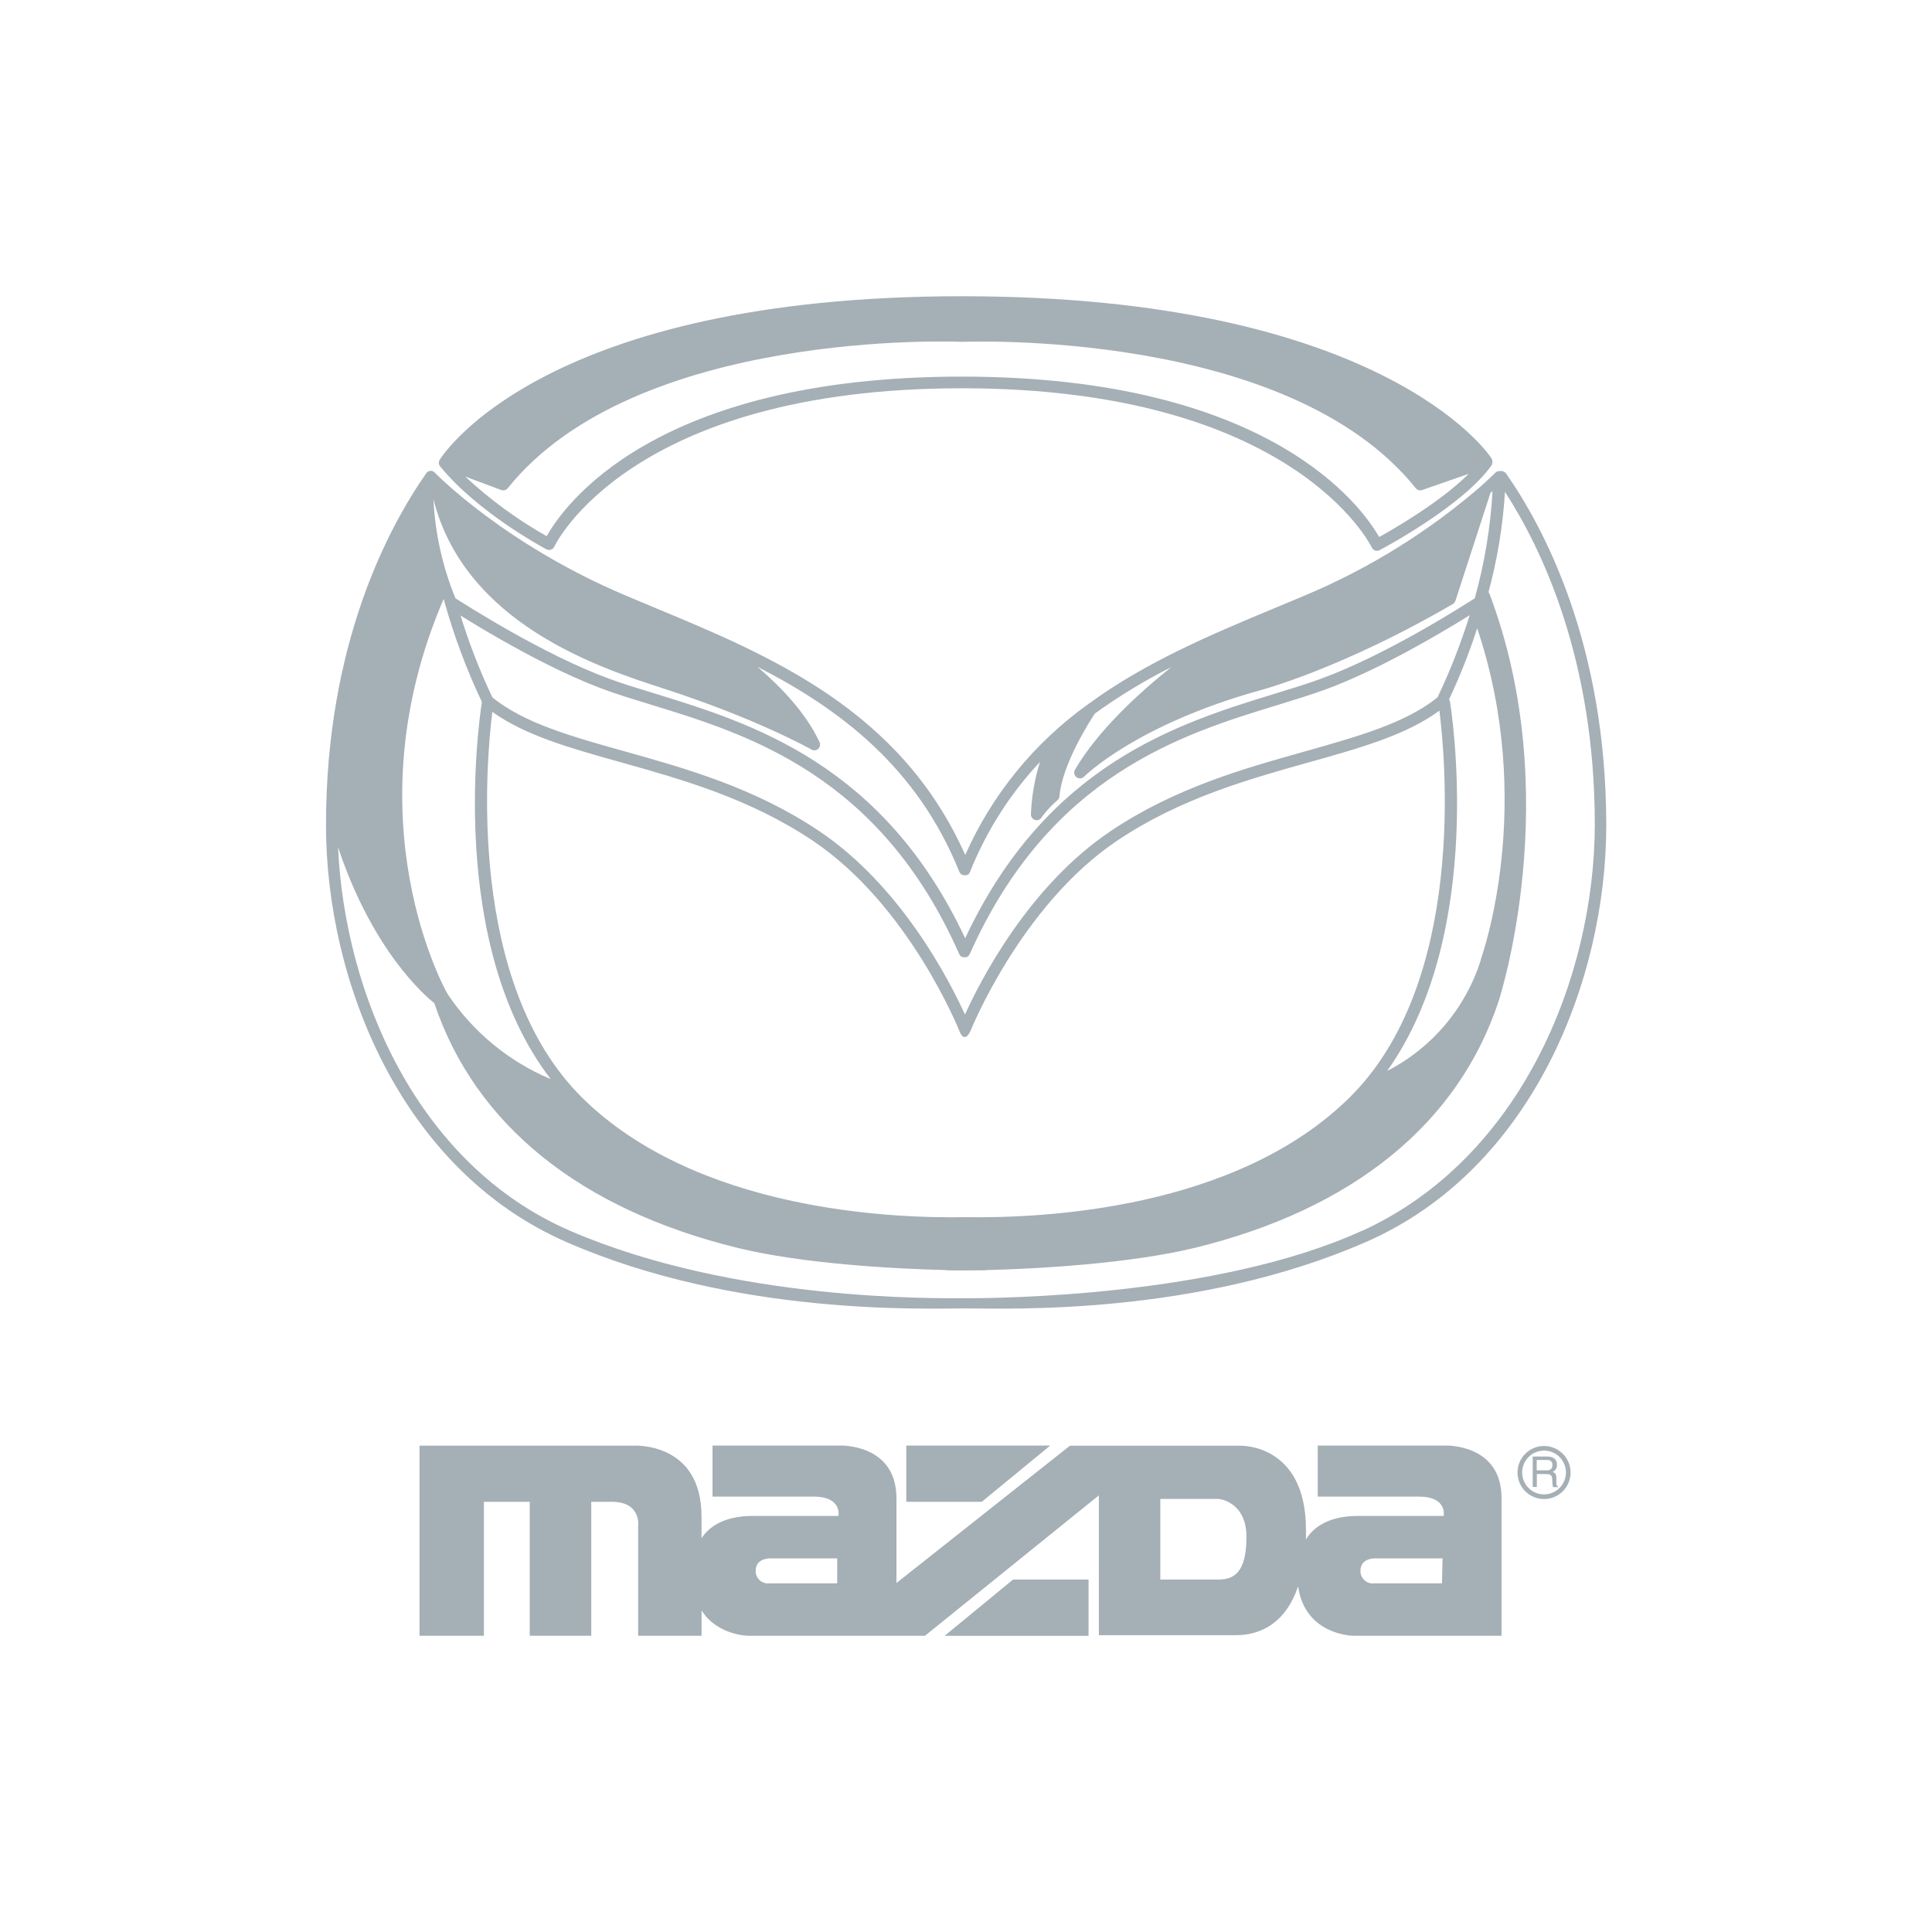
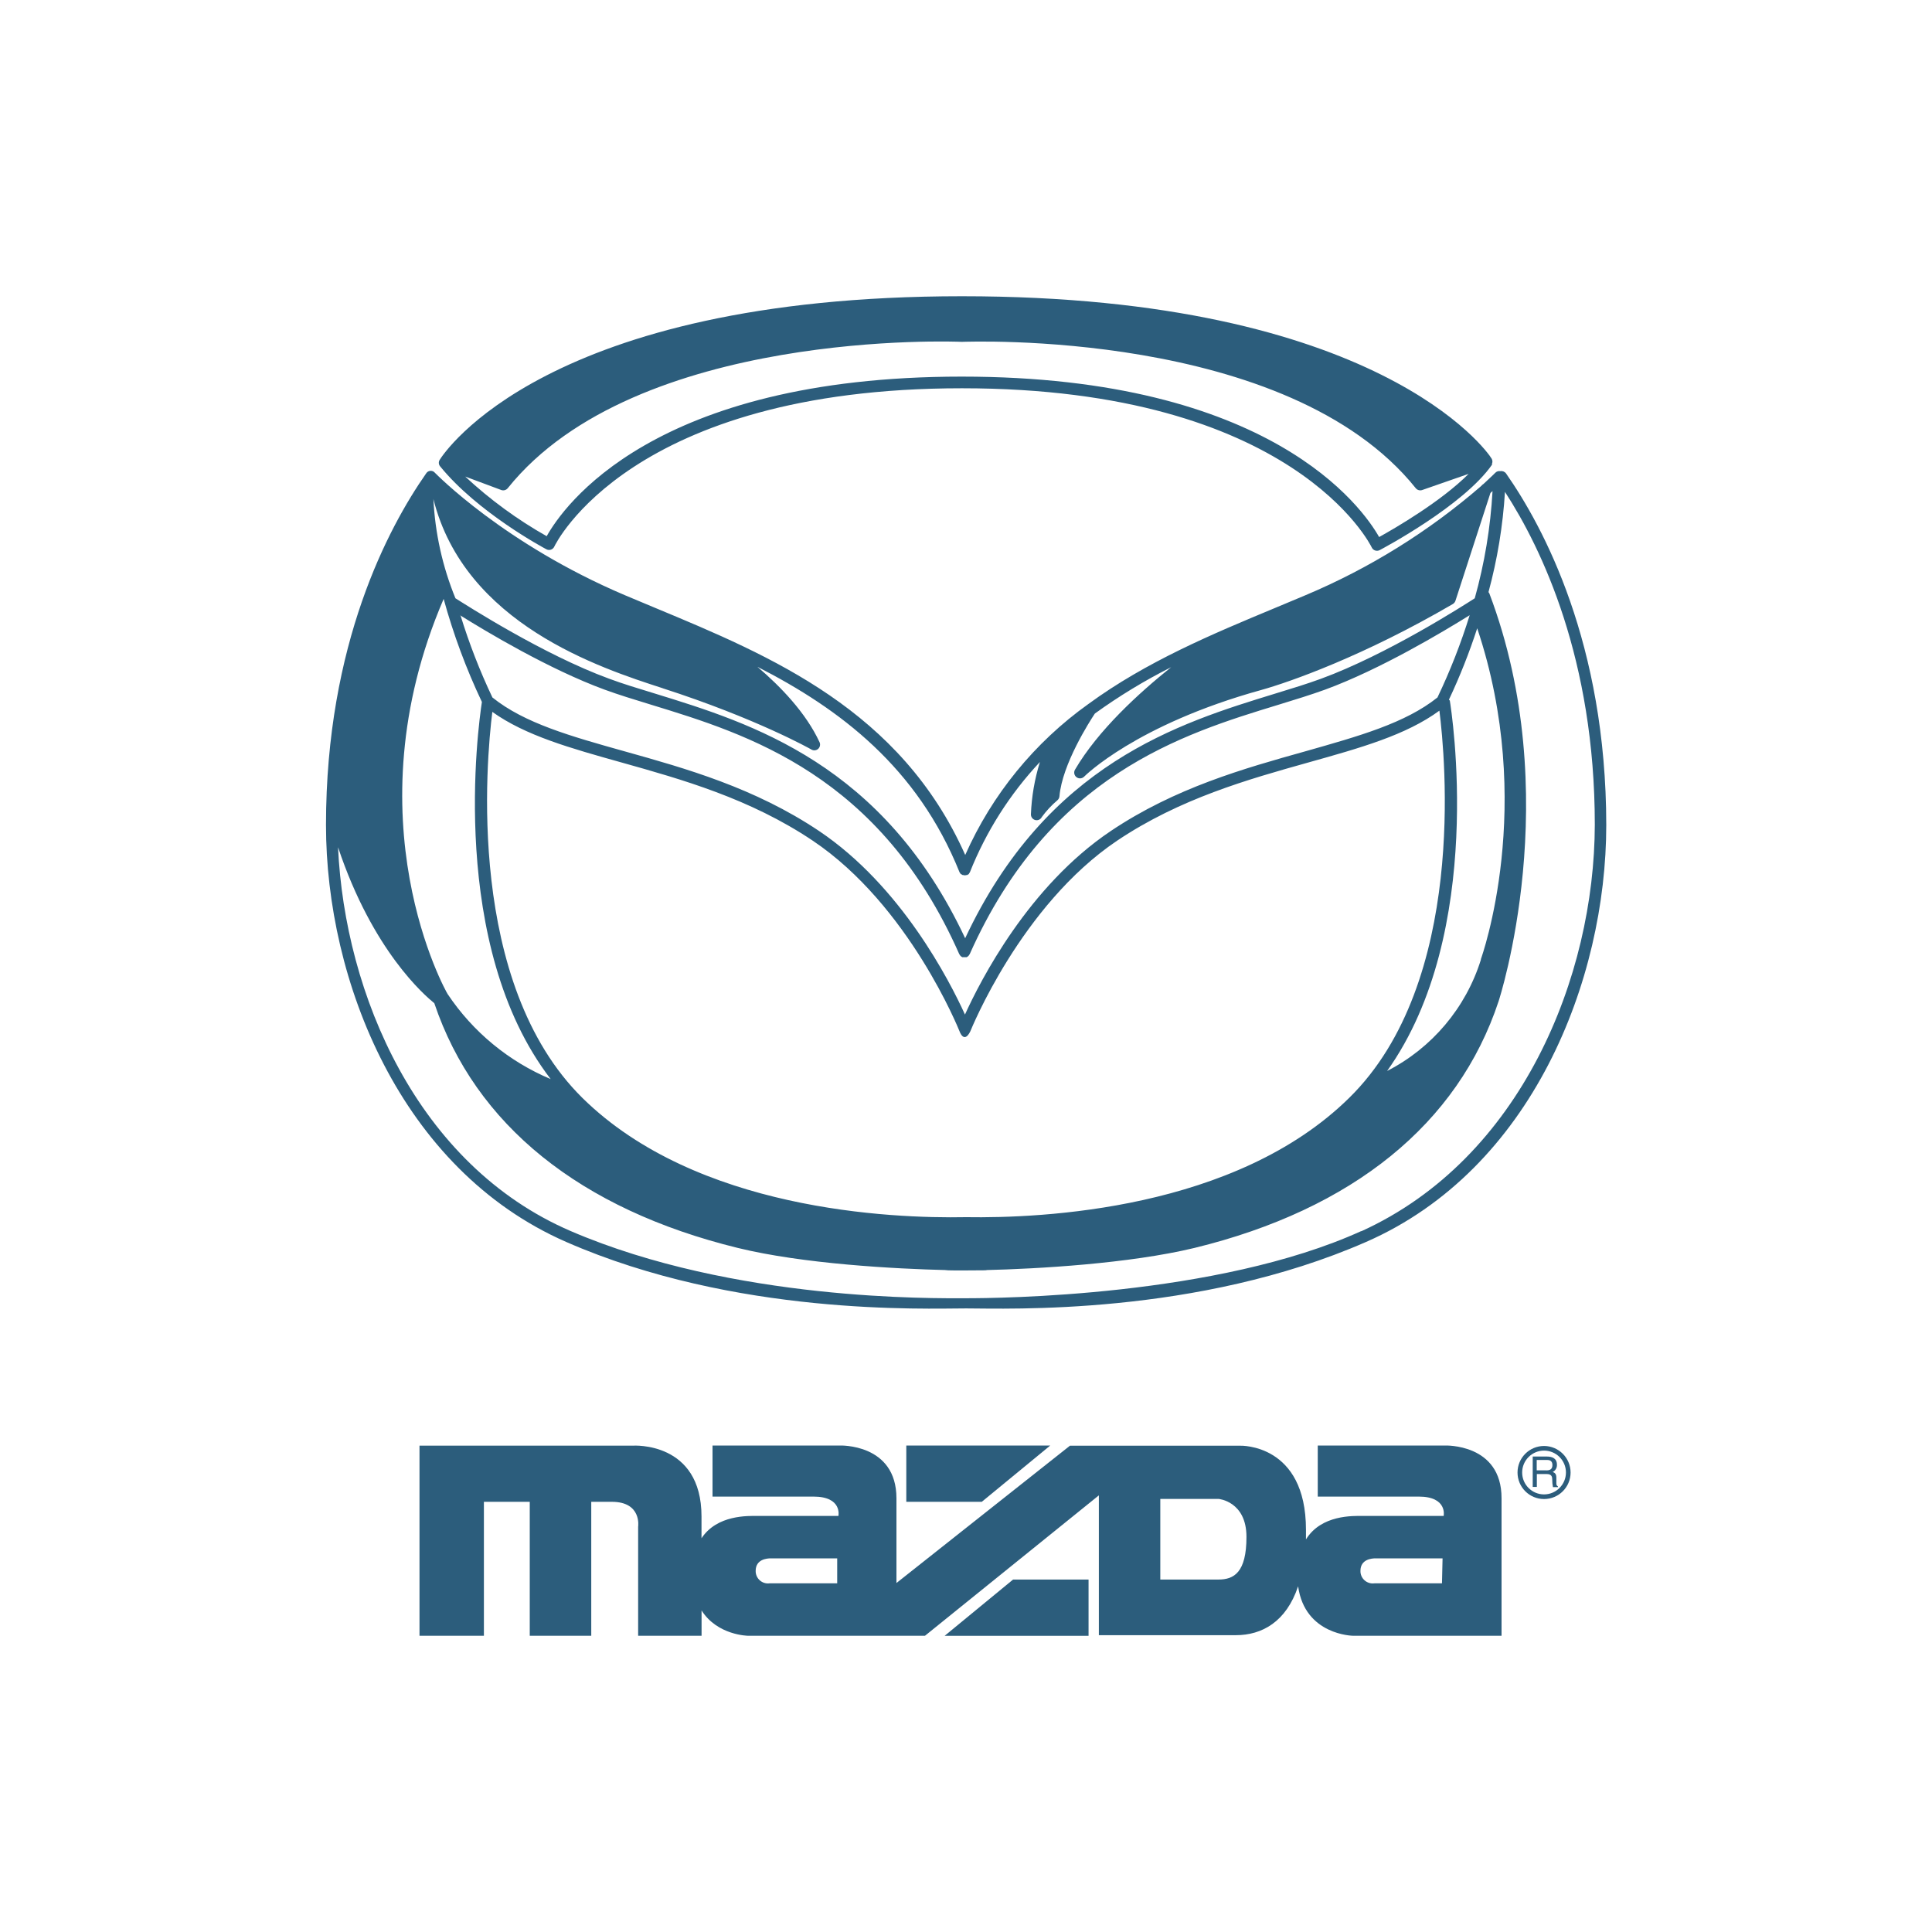
<svg xmlns="http://www.w3.org/2000/svg" id="Capa_1" data-name="Capa 1" viewBox="0 0 300 300">
  <defs>
-     <style>.cls-1{fill:#a5afb6;fill-rule:evenodd;}</style>
+     <style>.cls-1{fill:#2c5d7c;fill-rule:evenodd;}</style>
  </defs>
  <path class="cls-1" d="M84.84,85.29a.88.88,0,0,0,.71.06.91.91,0,0,0,.53-.49c.11-.24,11.74-24.57,63.29-24.57S212.88,84.74,213,85a1,1,0,0,0,.18.26.9.9,0,0,0,1.06.16c.53-.28,13-6.9,17.44-13.26,0,0,0-.05,0-.07l0-.1a.9.9,0,0,0,.06-.22s0-.06,0-.09a.84.84,0,0,0-.05-.31v0l0,0a.69.69,0,0,0-.07-.15C231,70.11,214,46,149.37,46S68.92,70.37,68.27,71.41a.85.85,0,0,0,.07,1C74.17,79.58,84.4,85.06,84.84,85.29Zm-7-9.2a.9.9,0,0,0,1-.28c19.91-24.83,70-22.76,70.46-22.73h.09c.5,0,50.56-2.09,70.45,22.73a.9.9,0,0,0,1,.28l7.21-2.51c-4.33,4.34-11.52,8.49-13.9,9.81-2.57-4.54-16.83-24.91-64.81-24.91S87.44,78.7,84.89,83.26A66.63,66.63,0,0,1,72.24,74Z" />
  <path class="cls-1" d="M150,189c-.06,0-.17,0,0,0Z" />
  <path class="cls-1" d="M150,189h0C150.17,189,150.06,189,150,189Z" />
  <path class="cls-1" d="M233.86,73.52a.91.91,0,0,0-.89-.36.88.88,0,0,0-.79.26s-.66.67-1.85,1.75a.86.86,0,0,0-.3.27,102,102,0,0,1-27.35,17l-4.78,2c-9.61,4-19.9,8.29-28.9,14.88h0a57.36,57.36,0,0,0-19.12,23.44c-10-22.47-30.17-30.89-48.05-38.33l-4.78-2c-18.84-8-29.39-18.91-29.5-19a.84.84,0,0,0-1.39.1c-5.8,8.3-15.54,26.41-15.54,54.58,0,24.11,11.53,53.47,37.3,64.74,26.32,11.52,55.73,10.32,62.1,10.32s35.78,1.2,62.1-10.32c25.77-11.27,37.3-40.63,37.3-64.74C249.4,99.93,239.66,81.82,233.86,73.52Zm-131,33.34c14.64,4.72,23.06,9.48,23.14,9.53a.89.89,0,0,0,1.06-.12.9.9,0,0,0,.21-1c-2.12-4.59-6.08-8.68-9.66-11.73,12.82,6.55,24.84,15.61,31.39,31.91h0a1.07,1.07,0,0,0,.15.22l.05.07.07,0a.74.74,0,0,0,.22.14h0a.5.5,0,0,0,.12,0,.6.6,0,0,0,.43,0,.5.5,0,0,0,.12,0h0a.74.74,0,0,0,.22-.14l.07,0,0-.07a1.07,1.07,0,0,0,.15-.22h0a54.49,54.49,0,0,1,10.88-17.13,31.45,31.45,0,0,0-1.4,8.14.9.9,0,0,0,.69.88.89.89,0,0,0,1-.47,15.11,15.11,0,0,1,2.44-2.62.91.91,0,0,0,.3-.6c.42-5,4.74-11.71,5.5-12.85a87.28,87.28,0,0,1,11.85-7.2c-5,4-11.34,9.78-14.94,15.92a.9.9,0,0,0,1.42,1.08c.08-.08,8.05-8.07,27.47-13.45,4.5-1.25,16-5.31,29.79-13.36a.94.94,0,0,0,.41-.53l5.42-16.7q.16-.17.33-.3A77.84,77.84,0,0,1,229,92.9c-1.75,1.13-13.67,8.76-23.86,12.49-2.12.78-4.53,1.52-7.09,2.3-15,4.6-35.46,10.88-48.18,38-12.73-27.09-33.17-33.37-48.19-38-2.56-.78-5-1.52-7.09-2.3C84.39,101.66,72.47,94,70.72,92.9A46.72,46.72,0,0,1,67.3,77.5C72.16,96.87,93.17,103.72,102.88,106.86Zm-26.43,3.67c5.16,3.69,12.12,5.64,20.09,7.87,9.33,2.62,19.92,5.59,29.67,12.13,15,10.06,22.73,29.43,22.81,29.62,0,0,.68,2,1.67,0,.08-.19,7.86-19.57,22.81-29.62,9.75-6.54,20.33-9.51,29.67-12.13,8.11-2.27,15.18-4.25,20.36-8.05.91,7.19,4.28,42.17-14,60.12C191.85,187.86,161.81,189.19,150,189c-11.81.23-41.85-1.1-59.54-18.49C72.35,152.67,75.5,118.14,76.45,110.53Zm-5-15c4.11,2.57,13.87,8.41,22.46,11.56,2.16.79,4.6,1.54,7.19,2.33,15,4.59,35.57,10.89,47.88,38.75a.76.76,0,0,0,.08.11.57.57,0,0,0,.11.16,1.67,1.67,0,0,0,.16.12l.11.07h0l.2,0,.15,0,.14,0,.2,0h0l.11-.07a1.67,1.67,0,0,0,.16-.12.57.57,0,0,0,.11-.16.76.76,0,0,0,.08-.11C163,120.31,183.55,114,198.56,109.42c2.59-.79,5-1.54,7.19-2.33,8.59-3.15,18.35-9,22.46-11.56a94.67,94.67,0,0,1-5,12.77c-5,4-12.19,6-20.54,8.37-9.47,2.65-20.2,5.66-30.19,12.37-12.77,8.57-20.25,23.23-22.64,28.5-2.4-5.27-9.89-19.93-22.65-28.5-10-6.71-20.72-9.72-30.19-12.37-8.35-2.34-15.58-4.37-20.54-8.37A94.67,94.67,0,0,1,71.5,95.53Zm153.62,13.21a.43.43,0,0,0-.05-.12,94.1,94.1,0,0,0,4.38-11.06c9.19,27.4.66,51.14.57,51.38a.29.29,0,0,0,0,.09,29.22,29.22,0,0,1-14.56,17.27C230.79,144.71,225.38,110.32,225.12,108.74ZM68.89,93a97.8,97.8,0,0,0,5.94,16c-.58,3.78-5.27,37.82,10.68,58.56a36,36,0,0,1-16-13.2C69.36,154.17,54.13,127.29,68.89,93Zm142.49,98.16c-22.44,10.2-56.54,10.43-61.38,10.43s-36,.49-61.38-10.43c-23.85-10.27-35.08-36.81-36.13-59.6,5.4,16.14,13.46,23,14.95,24.22,6.36,18.88,22.64,32,47.13,38,10.13,2.48,24.4,3.25,32.45,3.44-.71,0,.51.08,3,.05s3.69,0,3-.05c8.05-.19,22.32-1,32.45-3.44,24.6-6,40.93-19.28,47.23-38.3.1-.31,10.44-32-1.43-63.32a.6.6,0,0,0-.14-.21,77.54,77.54,0,0,0,2.56-15.57c5.72,8.81,13.95,26,13.95,51.66C247.6,151.62,236.24,179.89,211.38,191.19Z" />
  <path class="cls-1" d="M224.35,224.46H204.62v7.93H220.3c4.5,0,3.87,3,3.87,3H211.65c-1.55,0-6.48-.2-8.86,3.65,0-.48,0-1,0-1.49,0-13.42-10.19-13.06-10.19-13.06H166.14L139.2,245.81V232.66c0-8.56-8.83-8.2-8.83-8.2H110.64v7.93h15.68c4.5,0,3.87,3,3.87,3H117.67c-1.53,0-6.32-.19-8.74,3.47v-3.38c0-11.71-10.64-11-10.64-11H65.14V254h10V233.2h7.12V254h9.55V233.2H95c4.69,0,4.09,3.87,4.09,3.87V254h9.85v-3.93c2.46,3.88,7.21,3.93,7.21,3.93h27.48l27-21.8v21.71h21.26c4.07,0,7.83-2.07,9.68-7.59,1.06,7.6,8.53,7.68,8.53,7.68h23.06V232.66C233.18,224.1,224.35,224.46,224.35,224.46ZM130,245.86h-10.5a1.91,1.91,0,0,1-2.16-1.94c0-1.8,1.75-1.94,2.34-1.94H130Zm59.17-.59h-9V232.75h9.05s4.33.36,4.33,5.9S191.6,245.27,189.21,245.27Zm34.74.59h-10.5a1.91,1.91,0,0,1-2.16-1.94c0-1.8,1.75-1.94,2.34-1.94H224Z" />
  <polygon class="cls-1" points="146.68 254.01 169.03 254.01 169.03 245.27 157.31 245.27 146.68 254.01" />
  <polygon class="cls-1" points="163.08 224.46 140.73 224.46 140.73 233.2 152.45 233.2 163.08 224.46" />
  <path class="cls-1" d="M239.76,224.53a4.12,4.12,0,1,0,4.12,4.12A4.13,4.13,0,0,0,239.76,224.53Zm0,7.52a3.4,3.4,0,1,1,3.4-3.4A3.41,3.41,0,0,1,239.76,232.05Z" />
  <path class="cls-1" d="M241.67,230.31l0-.86c0-.66-.3-.77-.57-.88a1.18,1.18,0,0,0,.66-1.14c0-1-.78-1.26-1.55-1.26H238v4.72h.64v-2h1.55c.76,0,.84.45.84.84a6,6,0,0,0,.11,1.19h.78v-.1C241.71,230.67,241.67,230.57,241.67,230.31Zm-1.57-2h-1.48v-1.61h1.59c.32,0,.85.06.85.79S240.57,228.32,240.1,228.32Z" />
</svg>
